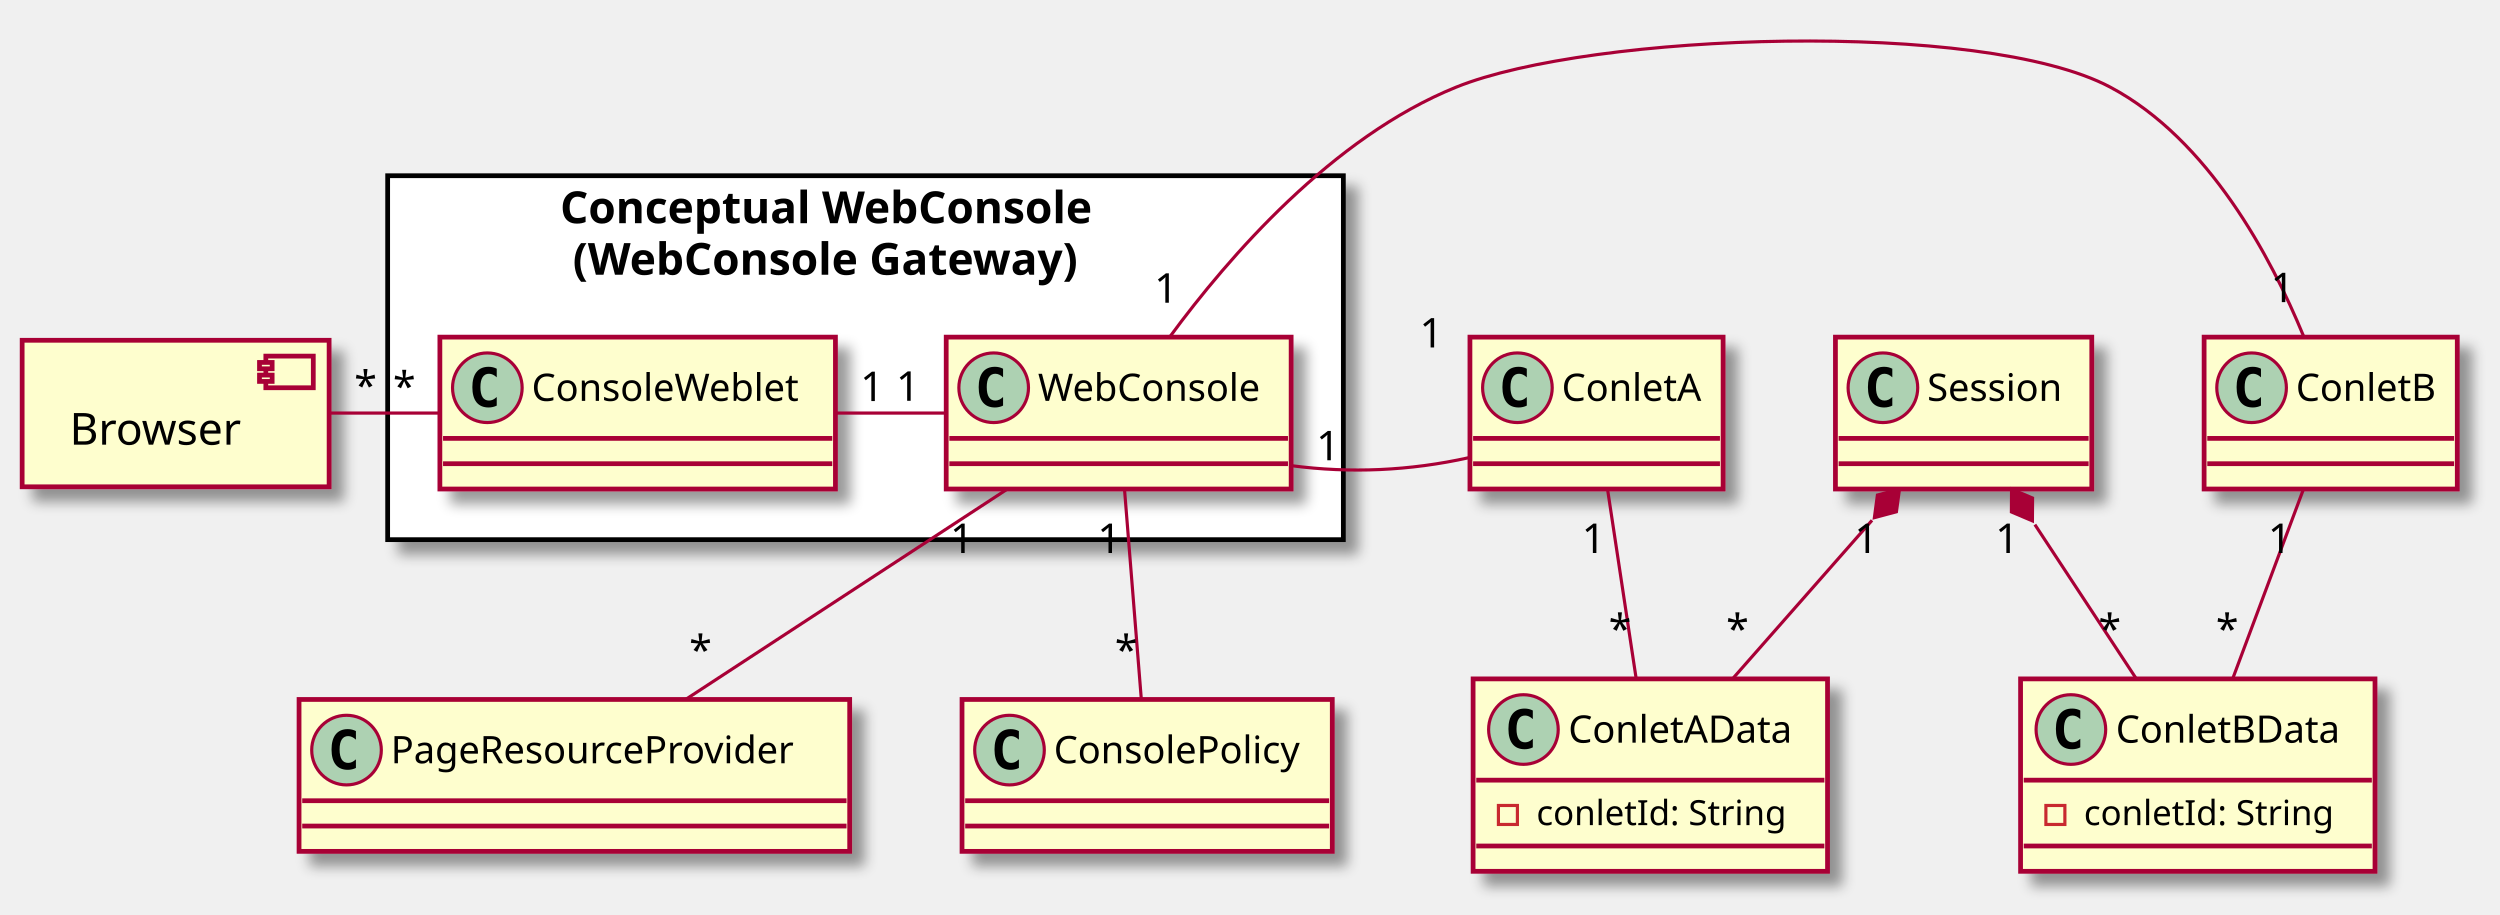
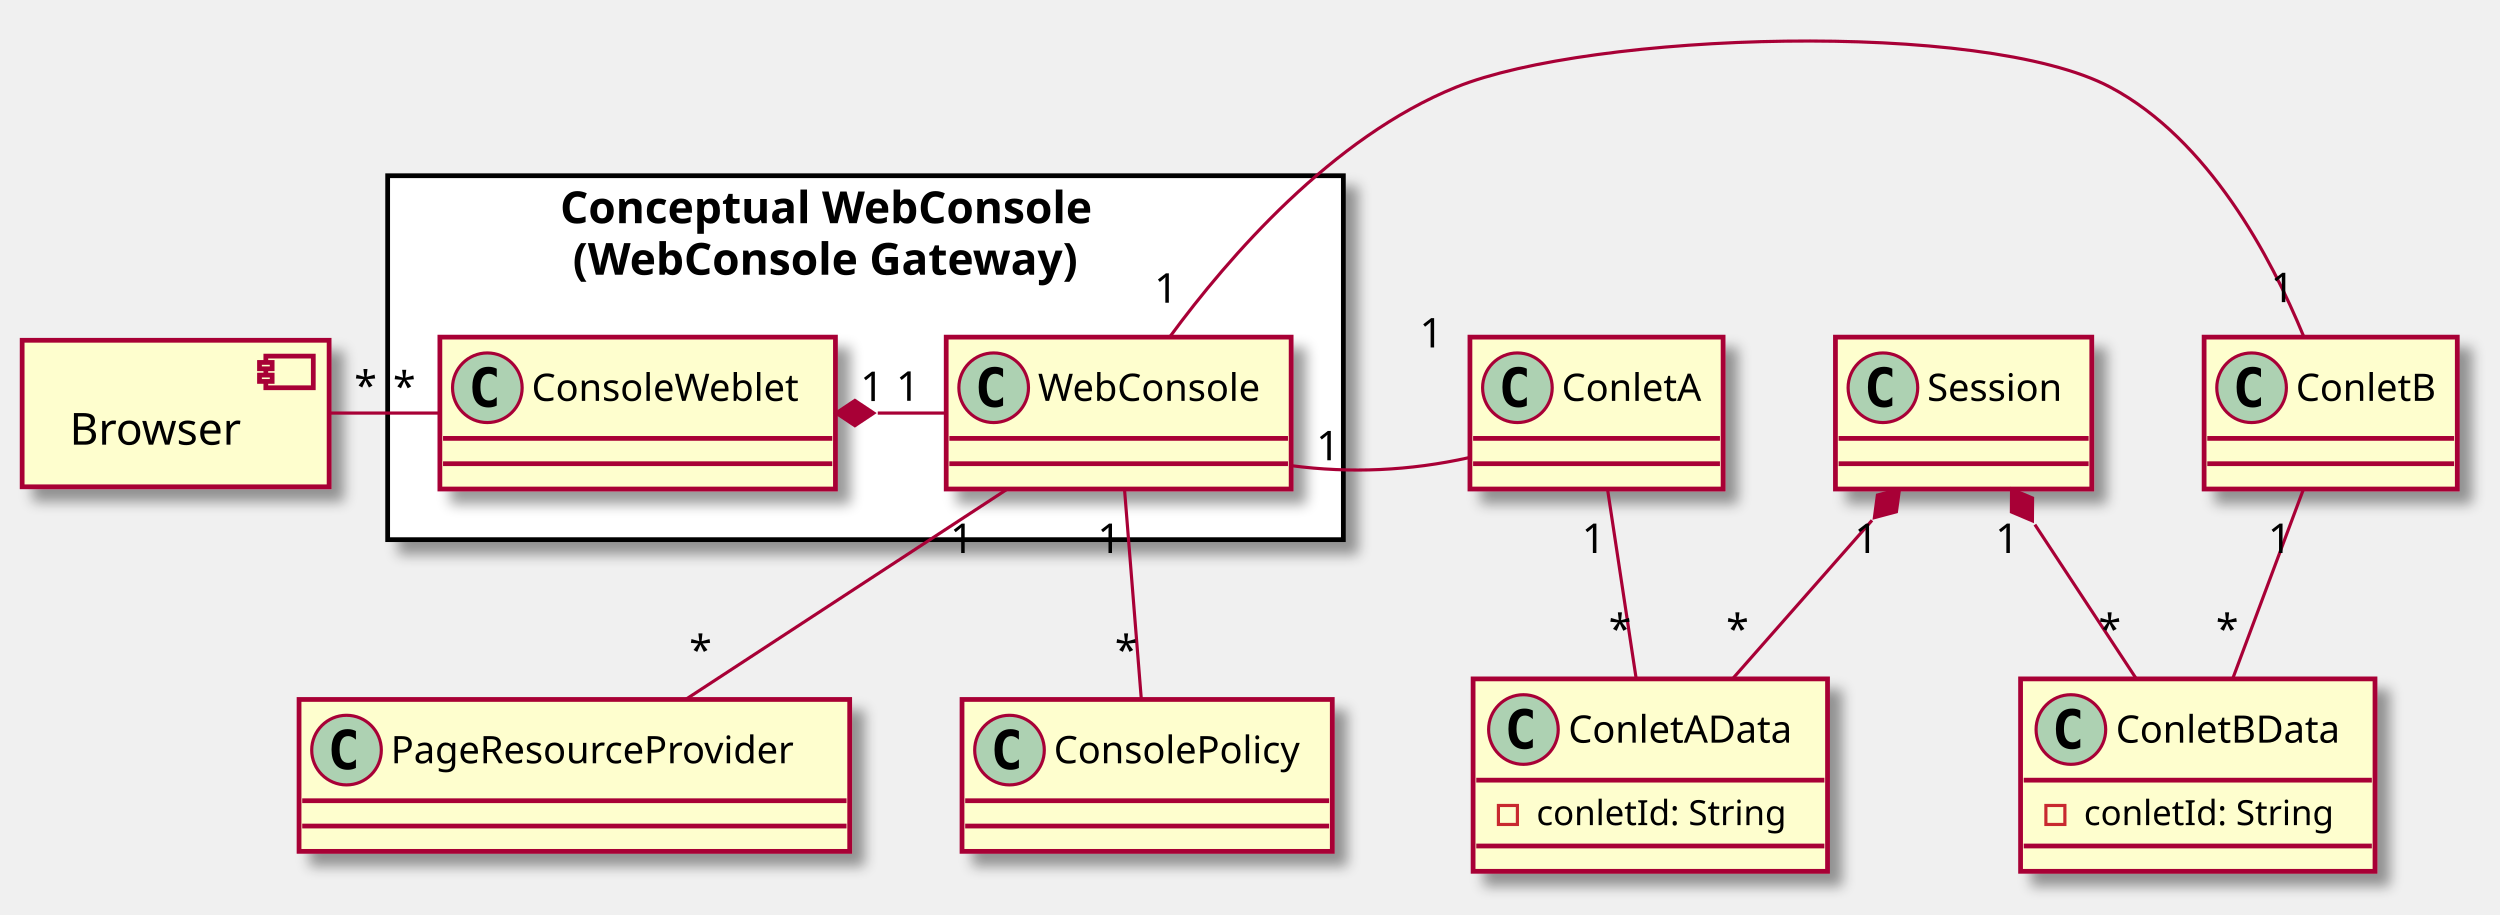
<svg xmlns="http://www.w3.org/2000/svg" contentScriptType="application/ecmascript" contentStyleType="text/css" height="289px" preserveAspectRatio="none" style="width:790px;height:289px;background:#FFFFFF;" version="1.1" viewBox="0 0 790 289" width="790px" zoomAndPan="magnify">
  <defs>
-     <filter height="300%" id="f1uu5sp7bbq4fy" width="300%" x="-1" y="-1">
+     <filter height="300%" id="f164eyr9vyvzhi" width="300%" x="-1" y="-1">
      <feGaussianBlur result="blurOut" stdDeviation="2.0" />
      <feColorMatrix in="blurOut" result="blurOut2" type="matrix" values="0 0 0 0 0 0 0 0 0 0 0 0 0 0 0 0 0 0 .4 0" />
      <feOffset dx="4.0" dy="4.0" in="blurOut2" result="blurOut3" />
      <feBlend in="SourceGraphic" in2="blurOut3" mode="normal" />
    </filter>
  </defs>
  <g>
-     <rect fill="#FFFFFF" filter="url(#f1uu5sp7bbq4fy)" height="115" style="stroke:#000000;stroke-width:1.5;" width="302" x="122.5" y="55.53" />
+     <rect fill="#FFFFFF" filter="url(#f164eyr9vyvzhi)" height="115" style="stroke:#000000;stroke-width:1.5;" width="302" x="122.5" y="55.53" />
    <text fill="#000000" font-family="sans-serif" font-size="14" font-weight="bold" lengthAdjust="spacing" textLength="193" x="177" y="70.525">Conceptual WebConsole</text>
    <text fill="#000000" font-family="sans-serif" font-size="14" font-weight="bold" lengthAdjust="spacing" textLength="185" x="181" y="86.822">(WebConsole Gateway)</text>
-     <rect codeLine="7" fill="#FEFECE" filter="url(#f1uu5sp7bbq4fy)" height="48" id="WebConsole" style="stroke:#A80036;stroke-width:1.5;" width="109" x="299" y="106.53" />
+     <rect codeLine="7" fill="#FEFECE" filter="url(#f164eyr9vyvzhi)" height="48" id="WebConsole" style="stroke:#A80036;stroke-width:1.5;" width="109" x="299" y="106.53" />
    <ellipse cx="314" cy="122.53" fill="#ADD1B2" rx="11" ry="11" style="stroke:#A80036;stroke-width:1.0;" />
    <path d="M316.969,128.171 Q316.391,128.468 315.75,128.608 Q315.109,128.764 314.406,128.764 Q311.906,128.764 310.578,127.124 Q309.266,125.468 309.266,122.343 Q309.266,119.218 310.578,117.561 Q311.906,115.905 314.406,115.905 Q315.109,115.905 315.75,116.061 Q316.406,116.218 316.969,116.514 L316.969,119.233 Q316.344,118.655 315.75,118.389 Q315.156,118.108 314.531,118.108 Q313.188,118.108 312.5,119.186 Q311.812,120.249 311.812,122.343 Q311.812,124.436 312.5,125.514 Q313.188,126.577 314.531,126.577 Q315.156,126.577 315.75,126.311 Q316.344,126.03 316.969,125.452 L316.969,128.171 Z " fill="#000000" />
    <text fill="#000000" font-family="sans-serif" font-size="12" lengthAdjust="spacing" textLength="77" x="328" y="126.684">WebConsole</text>
    <line style="stroke:#A80036;stroke-width:1.5;" x1="300" x2="407" y1="138.53" y2="138.53" />
    <line style="stroke:#A80036;stroke-width:1.5;" x1="300" x2="407" y1="146.53" y2="146.53" />
-     <rect codeLine="8" fill="#FEFECE" filter="url(#f1uu5sp7bbq4fy)" height="48" id="ConsoleWeblet" style="stroke:#A80036;stroke-width:1.5;" width="125" x="139" y="106.53" />
+     <rect codeLine="8" fill="#FEFECE" filter="url(#f164eyr9vyvzhi)" height="48" id="ConsoleWeblet" style="stroke:#A80036;stroke-width:1.5;" width="125" x="139" y="106.53" />
    <ellipse cx="154" cy="122.53" fill="#ADD1B2" rx="11" ry="11" style="stroke:#A80036;stroke-width:1.0;" />
    <path d="M156.969,128.171 Q156.391,128.468 155.75,128.608 Q155.109,128.764 154.406,128.764 Q151.906,128.764 150.578,127.124 Q149.266,125.468 149.266,122.343 Q149.266,119.218 150.578,117.561 Q151.906,115.905 154.406,115.905 Q155.109,115.905 155.75,116.061 Q156.406,116.218 156.969,116.514 L156.969,119.233 Q156.344,118.655 155.75,118.389 Q155.156,118.108 154.531,118.108 Q153.188,118.108 152.5,119.186 Q151.812,120.249 151.812,122.343 Q151.812,124.436 152.5,125.514 Q153.188,126.577 154.531,126.577 Q155.156,126.577 155.75,126.311 Q156.344,126.03 156.969,125.452 L156.969,128.171 Z " fill="#000000" />
    <text fill="#000000" font-family="sans-serif" font-size="12" lengthAdjust="spacing" textLength="93" x="168" y="126.684">ConsoleWeblet</text>
    <line style="stroke:#A80036;stroke-width:1.5;" x1="140" x2="263" y1="138.53" y2="138.53" />
    <line style="stroke:#A80036;stroke-width:1.5;" x1="140" x2="263" y1="146.53" y2="146.53" />
-     <rect fill="#FEFECE" filter="url(#f1uu5sp7bbq4fy)" height="48" id="ConletB" style="stroke:#A80036;stroke-width:1.5;" width="80" x="696.5" y="106.53" />
+     <rect fill="#FEFECE" filter="url(#f164eyr9vyvzhi)" height="48" id="ConletB" style="stroke:#A80036;stroke-width:1.5;" width="80" x="696.5" y="106.53" />
    <ellipse cx="711.5" cy="122.53" fill="#ADD1B2" rx="11" ry="11" style="stroke:#A80036;stroke-width:1.0;" />
    <path d="M714.469,128.171 Q713.891,128.468 713.25,128.608 Q712.609,128.764 711.906,128.764 Q709.406,128.764 708.078,127.124 Q706.766,125.468 706.766,122.343 Q706.766,119.218 708.078,117.561 Q709.406,115.905 711.906,115.905 Q712.609,115.905 713.25,116.061 Q713.906,116.218 714.469,116.514 L714.469,119.233 Q713.844,118.655 713.25,118.389 Q712.656,118.108 712.031,118.108 Q710.688,118.108 710,119.186 Q709.312,120.249 709.312,122.343 Q709.312,124.436 710,125.514 Q710.688,126.577 712.031,126.577 Q712.656,126.577 713.25,126.311 Q713.844,126.03 714.469,125.452 L714.469,128.171 Z " fill="#000000" />
    <text fill="#000000" font-family="sans-serif" font-size="12" lengthAdjust="spacing" textLength="48" x="725.5" y="126.684">ConletB</text>
    <line style="stroke:#A80036;stroke-width:1.5;" x1="697.5" x2="775.5" y1="138.53" y2="138.53" />
    <line style="stroke:#A80036;stroke-width:1.5;" x1="697.5" x2="775.5" y1="146.53" y2="146.53" />
-     <rect fill="#FEFECE" filter="url(#f1uu5sp7bbq4fy)" height="48" id="ConletA" style="stroke:#A80036;stroke-width:1.5;" width="80" x="464.5" y="106.53" />
+     <rect fill="#FEFECE" filter="url(#f164eyr9vyvzhi)" height="48" id="ConletA" style="stroke:#A80036;stroke-width:1.5;" width="80" x="464.5" y="106.53" />
    <ellipse cx="479.5" cy="122.53" fill="#ADD1B2" rx="11" ry="11" style="stroke:#A80036;stroke-width:1.0;" />
    <path d="M482.469,128.171 Q481.891,128.468 481.25,128.608 Q480.609,128.764 479.906,128.764 Q477.406,128.764 476.078,127.124 Q474.766,125.468 474.766,122.343 Q474.766,119.218 476.078,117.561 Q477.406,115.905 479.906,115.905 Q480.609,115.905 481.25,116.061 Q481.906,116.218 482.469,116.514 L482.469,119.233 Q481.844,118.655 481.25,118.389 Q480.656,118.108 480.031,118.108 Q478.688,118.108 478,119.186 Q477.312,120.249 477.312,122.343 Q477.312,124.436 478,125.514 Q478.688,126.577 480.031,126.577 Q480.656,126.577 481.25,126.311 Q481.844,126.03 482.469,125.452 L482.469,128.171 Z " fill="#000000" />
    <text fill="#000000" font-family="sans-serif" font-size="12" lengthAdjust="spacing" textLength="48" x="493.5" y="126.684">ConletA</text>
    <line style="stroke:#A80036;stroke-width:1.5;" x1="465.5" x2="543.5" y1="138.53" y2="138.53" />
    <line style="stroke:#A80036;stroke-width:1.5;" x1="465.5" x2="543.5" y1="146.53" y2="146.53" />
-     <rect codeLine="20" fill="#FEFECE" filter="url(#f1uu5sp7bbq4fy)" height="60.805" id="ConletAData" style="stroke:#A80036;stroke-width:1.5;" width="112" x="465.5" y="214.53" />
+     <rect codeLine="20" fill="#FEFECE" filter="url(#f164eyr9vyvzhi)" height="60.805" id="ConletAData" style="stroke:#A80036;stroke-width:1.5;" width="112" x="465.5" y="214.53" />
    <ellipse cx="481.4" cy="230.53" fill="#ADD1B2" rx="11" ry="11" style="stroke:#A80036;stroke-width:1.0;" />
    <path d="M484.369,236.171 Q483.791,236.468 483.15,236.608 Q482.509,236.764 481.806,236.764 Q479.306,236.764 477.978,235.124 Q476.666,233.468 476.666,230.343 Q476.666,227.218 477.978,225.561 Q479.306,223.905 481.806,223.905 Q482.509,223.905 483.15,224.061 Q483.806,224.218 484.369,224.514 L484.369,227.233 Q483.744,226.655 483.15,226.389 Q482.556,226.108 481.931,226.108 Q480.587,226.108 479.9,227.186 Q479.212,228.249 479.212,230.343 Q479.212,232.436 479.9,233.514 Q480.587,234.577 481.931,234.577 Q482.556,234.577 483.15,234.311 Q483.744,234.03 484.369,233.452 L484.369,236.171 Z " fill="#000000" />
    <text fill="#000000" font-family="sans-serif" font-size="12" lengthAdjust="spacing" textLength="78" x="495.6" y="234.684">ConletAData</text>
    <line style="stroke:#A80036;stroke-width:1.5;" x1="466.5" x2="576.5" y1="246.53" y2="246.53" />
    <rect fill="none" height="6" style="stroke:#C82930;stroke-width:1.0;" width="6" x="473.5" y="254.53" />
    <text fill="#000000" font-family="sans-serif" font-size="11" lengthAdjust="spacing" textLength="86" x="485.5" y="260.74">conletId: String</text>
    <line style="stroke:#A80036;stroke-width:1.5;" x1="466.5" x2="576.5" y1="267.335" y2="267.335" />
-     <rect codeLine="26" fill="#FEFECE" filter="url(#f1uu5sp7bbq4fy)" height="60.805" id="ConletBData" style="stroke:#A80036;stroke-width:1.5;" width="112" x="638.5" y="214.53" />
+     <rect codeLine="26" fill="#FEFECE" filter="url(#f164eyr9vyvzhi)" height="60.805" id="ConletBData" style="stroke:#A80036;stroke-width:1.5;" width="112" x="638.5" y="214.53" />
    <ellipse cx="654.4" cy="230.53" fill="#ADD1B2" rx="11" ry="11" style="stroke:#A80036;stroke-width:1.0;" />
    <path d="M657.369,236.171 Q656.791,236.468 656.15,236.608 Q655.509,236.764 654.806,236.764 Q652.306,236.764 650.978,235.124 Q649.666,233.468 649.666,230.343 Q649.666,227.218 650.978,225.561 Q652.306,223.905 654.806,223.905 Q655.509,223.905 656.15,224.061 Q656.806,224.218 657.369,224.514 L657.369,227.233 Q656.744,226.655 656.15,226.389 Q655.556,226.108 654.931,226.108 Q653.587,226.108 652.9,227.186 Q652.212,228.249 652.212,230.343 Q652.212,232.436 652.9,233.514 Q653.587,234.577 654.931,234.577 Q655.556,234.577 656.15,234.311 Q656.744,234.03 657.369,233.452 L657.369,236.171 Z " fill="#000000" />
    <text fill="#000000" font-family="sans-serif" font-size="12" lengthAdjust="spacing" textLength="78" x="668.6" y="234.684">ConletBData</text>
    <line style="stroke:#A80036;stroke-width:1.5;" x1="639.5" x2="749.5" y1="246.53" y2="246.53" />
    <rect fill="none" height="6" style="stroke:#C82930;stroke-width:1.0;" width="6" x="646.5" y="254.53" />
    <text fill="#000000" font-family="sans-serif" font-size="11" lengthAdjust="spacing" textLength="86" x="658.5" y="260.74">conletId: String</text>
    <line style="stroke:#A80036;stroke-width:1.5;" x1="639.5" x2="749.5" y1="267.335" y2="267.335" />
-     <rect fill="#FEFECE" filter="url(#f1uu5sp7bbq4fy)" height="48" id="Session" style="stroke:#A80036;stroke-width:1.5;" width="81" x="580" y="106.53" />
+     <rect fill="#FEFECE" filter="url(#f164eyr9vyvzhi)" height="48" id="Session" style="stroke:#A80036;stroke-width:1.5;" width="81" x="580" y="106.53" />
    <ellipse cx="595" cy="122.53" fill="#ADD1B2" rx="11" ry="11" style="stroke:#A80036;stroke-width:1.0;" />
    <path d="M597.969,128.171 Q597.391,128.468 596.75,128.608 Q596.109,128.764 595.406,128.764 Q592.906,128.764 591.578,127.124 Q590.266,125.468 590.266,122.343 Q590.266,119.218 591.578,117.561 Q592.906,115.905 595.406,115.905 Q596.109,115.905 596.75,116.061 Q597.406,116.218 597.969,116.514 L597.969,119.233 Q597.344,118.655 596.75,118.389 Q596.156,118.108 595.531,118.108 Q594.188,118.108 593.5,119.186 Q592.812,120.249 592.812,122.343 Q592.812,124.436 593.5,125.514 Q594.188,126.577 595.531,126.577 Q596.156,126.577 596.75,126.311 Q597.344,126.03 597.969,125.452 L597.969,128.171 Z " fill="#000000" />
    <text fill="#000000" font-family="sans-serif" font-size="12" lengthAdjust="spacing" textLength="49" x="609" y="126.684">Session</text>
    <line style="stroke:#A80036;stroke-width:1.5;" x1="581" x2="660" y1="138.53" y2="138.53" />
    <line style="stroke:#A80036;stroke-width:1.5;" x1="581" x2="660" y1="146.53" y2="146.53" />
-     <rect fill="#FEFECE" filter="url(#f1uu5sp7bbq4fy)" height="46.297" style="stroke:#A80036;stroke-width:1.5;" width="97" x="7" y="107.53" />
+     <rect fill="#FEFECE" filter="url(#f164eyr9vyvzhi)" height="46.297" style="stroke:#A80036;stroke-width:1.5;" width="97" x="7" y="107.53" />
    <rect fill="#FEFECE" height="10" style="stroke:#A80036;stroke-width:1.5;" width="15" x="84" y="112.53" />
    <rect fill="#FEFECE" height="2" style="stroke:#A80036;stroke-width:1.5;" width="4" x="82" y="114.53" />
    <rect fill="#FEFECE" height="2" style="stroke:#A80036;stroke-width:1.5;" width="4" x="82" y="118.53" />
    <text fill="#000000" font-family="sans-serif" font-size="14" lengthAdjust="spacing" textLength="57" x="22" y="140.525">Browser</text>
-     <rect fill="#FEFECE" filter="url(#f1uu5sp7bbq4fy)" height="48" id="PageResourceProvider" style="stroke:#A80036;stroke-width:1.5;" width="174" x="94.5" y="221.03" />
+     <rect fill="#FEFECE" filter="url(#f164eyr9vyvzhi)" height="48" id="PageResourceProvider" style="stroke:#A80036;stroke-width:1.5;" width="174" x="94.5" y="221.03" />
    <ellipse cx="109.5" cy="237.03" fill="#ADD1B2" rx="11" ry="11" style="stroke:#A80036;stroke-width:1.0;" />
    <path d="M112.469,242.671 Q111.891,242.968 111.25,243.108 Q110.609,243.264 109.906,243.264 Q107.406,243.264 106.078,241.624 Q104.766,239.968 104.766,236.843 Q104.766,233.718 106.078,232.061 Q107.406,230.405 109.906,230.405 Q110.609,230.405 111.25,230.561 Q111.906,230.718 112.469,231.014 L112.469,233.733 Q111.844,233.155 111.25,232.889 Q110.656,232.608 110.031,232.608 Q108.688,232.608 108,233.686 Q107.312,234.749 107.312,236.843 Q107.312,238.936 108,240.014 Q108.688,241.077 110.031,241.077 Q110.656,241.077 111.25,240.811 Q111.844,240.53 112.469,239.952 L112.469,242.671 Z " fill="#000000" />
    <text fill="#000000" font-family="sans-serif" font-size="12" lengthAdjust="spacing" textLength="142" x="123.5" y="241.184">PageResourceProvider</text>
    <line style="stroke:#A80036;stroke-width:1.5;" x1="95.5" x2="267.5" y1="253.03" y2="253.03" />
    <line style="stroke:#A80036;stroke-width:1.5;" x1="95.5" x2="267.5" y1="261.03" y2="261.03" />
-     <rect fill="#FEFECE" filter="url(#f1uu5sp7bbq4fy)" height="48" id="ConsolePolicy" style="stroke:#A80036;stroke-width:1.5;" width="117" x="304" y="221.03" />
+     <rect fill="#FEFECE" filter="url(#f164eyr9vyvzhi)" height="48" id="ConsolePolicy" style="stroke:#A80036;stroke-width:1.5;" width="117" x="304" y="221.03" />
    <ellipse cx="319" cy="237.03" fill="#ADD1B2" rx="11" ry="11" style="stroke:#A80036;stroke-width:1.0;" />
    <path d="M321.969,242.671 Q321.391,242.968 320.75,243.108 Q320.109,243.264 319.406,243.264 Q316.906,243.264 315.578,241.624 Q314.266,239.968 314.266,236.843 Q314.266,233.718 315.578,232.061 Q316.906,230.405 319.406,230.405 Q320.109,230.405 320.75,230.561 Q321.406,230.718 321.969,231.014 L321.969,233.733 Q321.344,233.155 320.75,232.889 Q320.156,232.608 319.531,232.608 Q318.188,232.608 317.5,233.686 Q316.812,234.749 316.812,236.843 Q316.812,238.936 317.5,240.014 Q318.188,241.077 319.531,241.077 Q320.156,241.077 320.75,240.811 Q321.344,240.53 321.969,239.952 L321.969,242.671 Z " fill="#000000" />
    <text fill="#000000" font-family="sans-serif" font-size="12" lengthAdjust="spacing" textLength="85" x="333" y="241.184">ConsolePolicy</text>
    <line style="stroke:#A80036;stroke-width:1.5;" x1="305" x2="420" y1="253.03" y2="253.03" />
    <line style="stroke:#A80036;stroke-width:1.5;" x1="305" x2="420" y1="261.03" y2="261.03" />
-     <path codeLine="10" d="M264.14,130.53 C275.66,130.53 287.18,130.53 298.7,130.53 " fill="none" id="ConsoleWeblet-WebConsole" style="stroke:#A80036;stroke-width:1.0;" />
+     <path codeLine="10" d="M277.37,130.53 C284.48,130.53 291.59,130.53 298.7,130.53 " fill="none" id="ConsoleWeblet-backto-WebConsole" style="stroke:#A80036;stroke-width:1.0;" />
+     <polygon fill="#A80036" points="264.14,130.53,270.14,134.53,276.14,130.53,270.14,126.53,264.14,130.53" style="stroke:#A80036;stroke-width:1.0;" />
    <text fill="#000000" font-family="sans-serif" font-size="13" lengthAdjust="spacing" textLength="8" x="271.845" y="126.737">1</text>
    <text fill="#000000" font-family="sans-serif" font-size="13" lengthAdjust="spacing" textLength="8" x="283.166" y="126.644">1</text>
    <path codeLine="13" d="M104.26,130.53 C115.78,130.53 127.31,130.53 138.83,130.53 " fill="none" id="Browser-ConsoleWeblet" style="stroke:#A80036;stroke-width:1.0;" />
    <text fill="#000000" font-family="sans-serif" font-size="13" lengthAdjust="spacing" textLength="7" x="111.936" y="126.483">*</text>
    <text fill="#000000" font-family="sans-serif" font-size="13" lengthAdjust="spacing" textLength="7" x="124.179" y="126.737">*</text>
    <path codeLine="17" d="M369.76,106.31 C388.26,81.17 421.02,43.34 460.17,27.53 C502.75,10.33 626.27,6 666.83,27.53 C697.91,44.03 717.66,81.28 727.9,106.16 " fill="none" id="WebConsole-ConletB" style="stroke:#A80036;stroke-width:1.0;" />
    <text fill="#000000" font-family="sans-serif" font-size="13" lengthAdjust="spacing" textLength="8" x="364.748" y="95.661">1</text>
    <text fill="#000000" font-family="sans-serif" font-size="13" lengthAdjust="spacing" textLength="8" x="717.551" y="95.479">1</text>
    <path codeLine="18" d="M408.06,147.15 C426.77,149.62 445.48,148.78 464.19,144.62 " fill="none" id="WebConsole-ConletA" style="stroke:#A80036;stroke-width:1.0;" />
    <text fill="#000000" font-family="sans-serif" font-size="13" lengthAdjust="spacing" textLength="8" x="415.929" y="145.451">1</text>
    <text fill="#000000" font-family="sans-serif" font-size="13" lengthAdjust="spacing" textLength="8" x="448.574" y="109.808">1</text>
    <path codeLine="24" d="M507.98,154.57 C510.58,171.8 514.17,195.5 516.99,214.18 " fill="none" id="ConletA-ConletAData" style="stroke:#A80036;stroke-width:1.0;" />
    <text fill="#000000" font-family="sans-serif" font-size="13" lengthAdjust="spacing" textLength="8" x="499.847" y="174.736">1</text>
    <text fill="#000000" font-family="sans-serif" font-size="13" lengthAdjust="spacing" textLength="7" x="508.338" y="203.371">*</text>
    <path codeLine="30" d="M727.9,154.57 C721.47,171.8 712.62,195.5 705.64,214.18 " fill="none" id="ConletB-ConletBData" style="stroke:#A80036;stroke-width:1.0;" />
    <text fill="#000000" font-family="sans-serif" font-size="13" lengthAdjust="spacing" textLength="8" x="716.671" y="174.736">1</text>
    <text fill="#000000" font-family="sans-serif" font-size="13" lengthAdjust="spacing" textLength="7" x="700.216" y="203.371">*</text>
    <path codeLine="32" d="M591.56,164.42 C577.71,180.15 561.25,198.86 547.77,214.18 " fill="none" id="Session-backto-ConletAData" style="stroke:#A80036;stroke-width:1.0;" />
    <polygon fill="#A80036" points="600.23,154.57,593.263,156.432,592.303,163.579,599.269,161.717,600.23,154.57" style="stroke:#A80036;stroke-width:1.0;" />
    <text fill="#000000" font-family="sans-serif" font-size="13" lengthAdjust="spacing" textLength="8" x="586.011" y="174.736">1</text>
    <text fill="#000000" font-family="sans-serif" font-size="13" lengthAdjust="spacing" textLength="7" x="545.466" y="203.371">*</text>
    <path codeLine="33" d="M643.02,165.77 C653.18,181.22 665.07,199.29 674.87,214.18 " fill="none" id="Session-backto-ConletBData" style="stroke:#A80036;stroke-width:1.0;" />
    <polygon fill="#A80036" points="635.65,154.57,635.606,161.781,642.245,164.595,642.289,157.384,635.65,154.57" style="stroke:#A80036;stroke-width:1.0;" />
    <text fill="#000000" font-family="sans-serif" font-size="13" lengthAdjust="spacing" textLength="8" x="630.507" y="174.736">1</text>
    <text fill="#000000" font-family="sans-serif" font-size="13" lengthAdjust="spacing" textLength="7" x="663.099" y="203.371">*</text>
    <path codeLine="36" d="M318.28,154.57 C288.6,173.98 246.34,201.62 216.67,221.02 " fill="none" id="WebConsole-PageResourceProvider" style="stroke:#A80036;stroke-width:1.0;" />
    <text fill="#000000" font-family="sans-serif" font-size="13" lengthAdjust="spacing" textLength="8" x="300.23" y="174.736">1</text>
    <text fill="#000000" font-family="sans-serif" font-size="13" lengthAdjust="spacing" textLength="7" x="217.785" y="210.03">*</text>
    <path codeLine="37" d="M355.34,154.57 C356.9,173.98 359.11,201.62 360.66,221.02 " fill="none" id="WebConsole-ConsolePolicy" style="stroke:#A80036;stroke-width:1.0;" />
    <text fill="#000000" font-family="sans-serif" font-size="13" lengthAdjust="spacing" textLength="8" x="346.786" y="174.736">1</text>
    <text fill="#000000" font-family="sans-serif" font-size="13" lengthAdjust="spacing" textLength="7" x="352.292" y="210.03">*</text>
  </g>
</svg>
